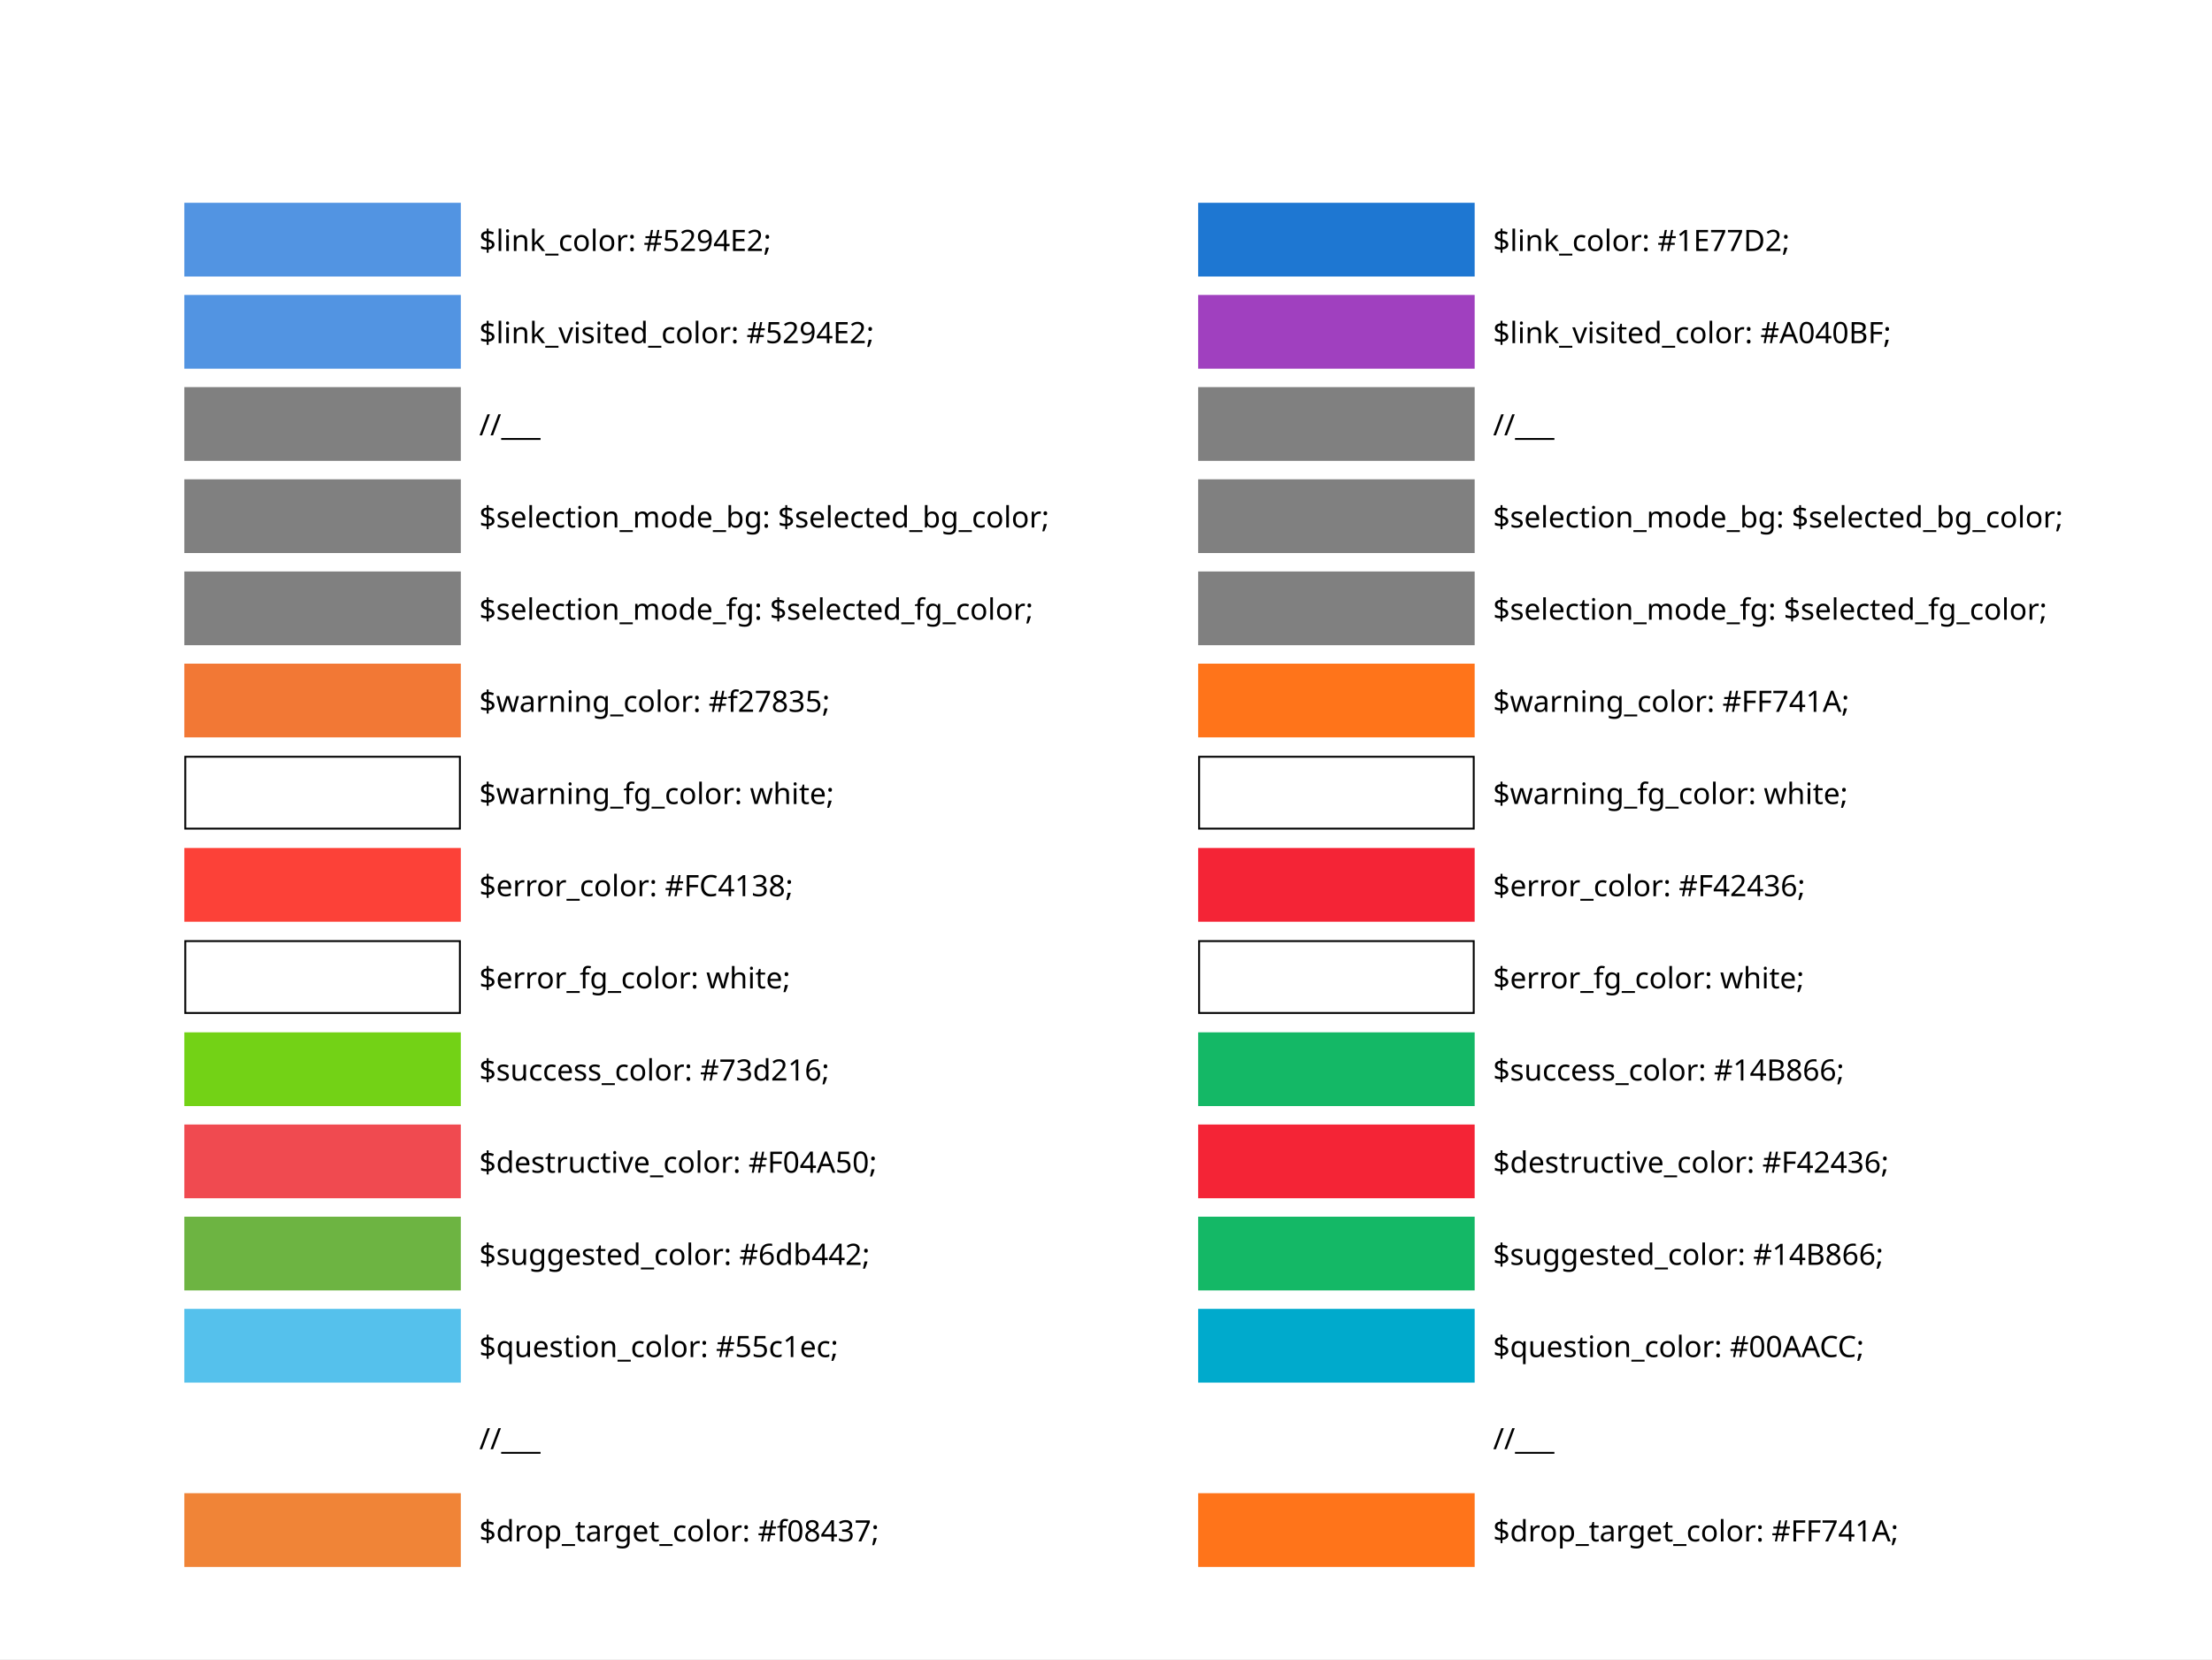
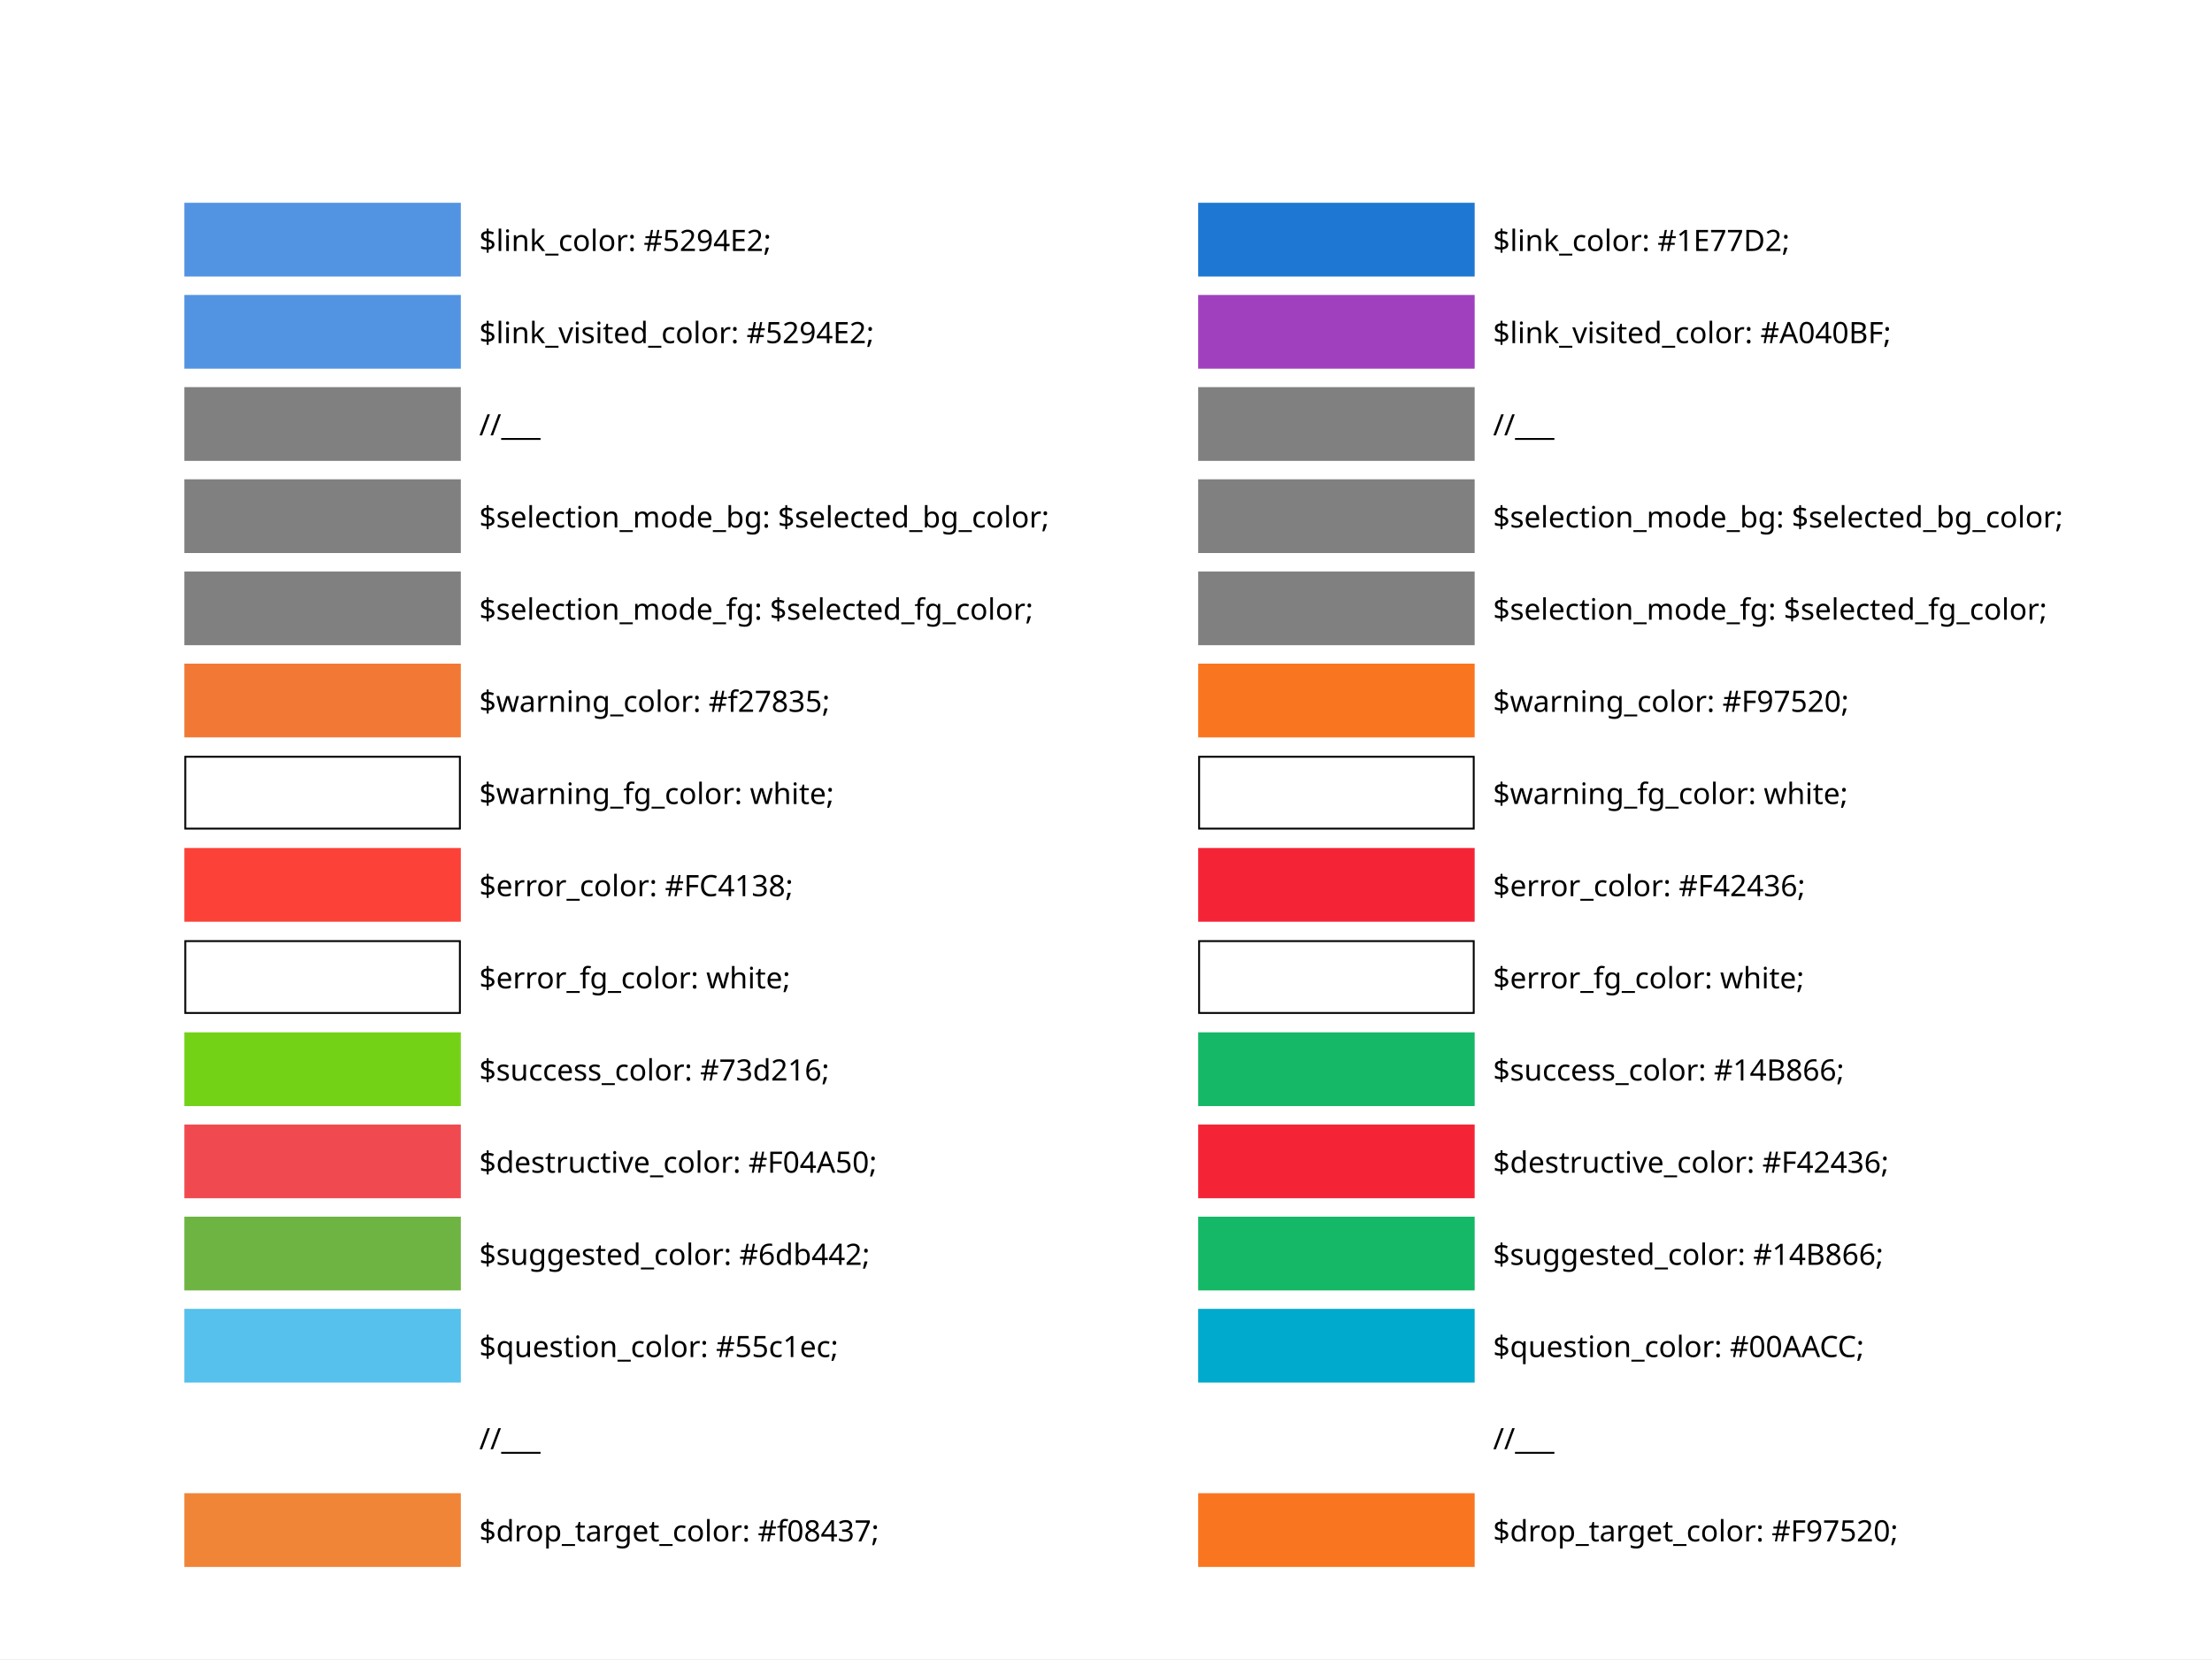
<svg xmlns="http://www.w3.org/2000/svg" id="svg8" version="1.1" viewBox="0 0 1200 900" height="900" width="1200">
  <defs id="defs2" />
  <g transform="translate(0,38.20002)" id="layer1">
    <rect rx="1.5995795e-15" y="-38.2" x="0" height="900" width="1200" id="rect876" style="fill:#ffffff;fill-opacity:1;stroke:none;stroke-width:4.948;stroke-miterlimit:4;stroke-dasharray:none;stroke-opacity:1" />
    <text id="text9" y="97.956" x="260" style="font-style:normal;font-weight:normal;font-size:16px;line-height:2;font-family:sans-serif;letter-spacing:0px;word-spacing:0px;fill:#000000;fill-opacity:1;stroke:none" xml:space="preserve">
      <tspan style="line-height:50px" y="97.956" x="260" id="tspan7">$link_color: #5294E2;</tspan>
      <tspan style="line-height:50px" id="tspan11" y="147.956" x="260">$link_visited_color: #5294E2;</tspan>
      <tspan style="line-height:50px" id="tspan13" y="197.956" x="260">//___</tspan>
      <tspan style="line-height:50px" id="tspan15" y="247.956" x="260">$selection_mode_bg: $selected_bg_color;</tspan>
      <tspan style="line-height:50px" id="tspan17" y="297.956" x="260">$selection_mode_fg: $selected_fg_color;</tspan>
      <tspan style="line-height:50px" id="tspan19" y="347.956" x="260">$warning_color: #f27835;</tspan>
      <tspan style="line-height:50px" id="tspan21" y="397.956" x="260">$warning_fg_color: white;</tspan>
      <tspan style="line-height:50px" id="tspan23" y="447.956" x="260">$error_color: #FC4138;</tspan>
      <tspan style="line-height:50px" id="tspan25" y="497.956" x="260">$error_fg_color: white;</tspan>
      <tspan style="line-height:50px" id="tspan27" y="547.956" x="260">$success_color: #73d216;</tspan>
      <tspan style="line-height:50px" id="tspan29" y="597.956" x="260">$destructive_color: #F04A50;</tspan>
      <tspan style="line-height:50px" id="tspan31" y="647.956" x="260">$suggested_color: #6db442;</tspan>
      <tspan style="line-height:50px" id="tspan33" y="697.956" x="260">$question_color: #55c1ec;</tspan>
      <tspan id="tspan1000" style="line-height:50px" y="747.956" x="260">//___</tspan>
      <tspan id="tspan1002" style="line-height:50px" y="797.956" x="260">$drop_target_color: #f08437;</tspan>
    </text>
    <rect y="671.8" x="100" height="40" width="150" id="rect35" style="fill:#55c1ec;fill-opacity:1;stroke-width:0.829" />
    <rect style="fill:#6db442;fill-opacity:1;stroke-width:0.829" id="use892" width="150" height="40" x="100" y="621.8" />
    <rect style="fill:#f04a50;fill-opacity:1;stroke-width:0.829" id="use894" width="150" height="40" x="100" y="571.8" />
    <rect style="fill:#73d216;fill-opacity:1;stroke-width:0.829" id="use896" width="150" height="40" x="100" y="521.8" />
    <rect style="fill:#ffffff;fill-opacity:1;stroke:#000000;stroke-width:1.015;stroke-miterlimit:4;stroke-dasharray:none;stroke-opacity:1" id="use898" width="148.985" height="38.985" x="100.508" y="472.308" />
    <rect style="fill:#fc4138;fill-opacity:1;stroke-width:0.829" id="use900" width="150" height="40" x="100" y="421.8" />
    <rect style="fill:#ffffff;fill-opacity:1;stroke:#000000;stroke-width:1.015;stroke-miterlimit:4;stroke-dasharray:none;stroke-opacity:1" id="use902" width="148.985" height="38.985" x="100.508" y="372.308" />
    <rect style="fill:#f27835;fill-opacity:1;stroke-width:0.829" id="use904" width="150" height="40" x="100" y="321.8" />
    <rect style="fill:#808080;fill-opacity:1;stroke-width:0.829" id="use906" width="150" height="40" x="100" y="271.8" />
    <rect style="fill:#808080;fill-opacity:1;stroke-width:0.829" id="use908" width="150" height="40" x="100" y="221.8" />
    <rect style="fill:#808080;fill-opacity:1;stroke-width:0.829" id="use910" width="150" height="40" x="100" y="171.8" />
    <rect style="fill:#5294e2;fill-opacity:1;stroke-width:0.829" id="use912" width="150" height="40" x="100" y="121.8" />
    <rect y="71.8" x="100" height="40" width="150" id="rect936" style="fill:#5294e2;fill-opacity:1;stroke-width:0.829" />
    <text xml:space="preserve" style="font-style:normal;font-weight:normal;font-size:16px;line-height:2;font-family:sans-serif;letter-spacing:0px;word-spacing:0px;fill:#000000;fill-opacity:1;stroke:none" x="810" y="97.956" id="text964">
      <tspan id="tspan938" x="810" y="97.956" style="line-height:50px">$link_color: #1E77D2;</tspan>
      <tspan x="810" y="147.956" id="tspan940" style="line-height:50px">$link_visited_color: #A040BF;</tspan>
      <tspan x="810" y="197.956" id="tspan942" style="line-height:50px">//___</tspan>
      <tspan x="810" y="247.956" id="tspan944" style="line-height:50px">$selection_mode_bg: $selected_bg_color;</tspan>
      <tspan x="810" y="297.956" id="tspan946" style="line-height:50px">$selection_mode_fg: $selected_fg_color;</tspan>
-       <tspan x="810" y="347.956" id="tspan948" style="line-height:50px">$warning_color: #FF741A;</tspan>
+       <tspan x="810" y="347.956" id="tspan948" style="line-height:50px">$warning_color: #F97520;</tspan>
      <tspan x="810" y="397.956" id="tspan950" style="line-height:50px">$warning_fg_color: white;</tspan>
      <tspan x="810" y="447.956" id="tspan952" style="line-height:50px">$error_color: #F42436;</tspan>
      <tspan x="810" y="497.956" id="tspan954" style="line-height:50px">$error_fg_color: white;</tspan>
      <tspan x="810" y="547.956" id="tspan956" style="line-height:50px">$success_color: #14B866;</tspan>
      <tspan x="810" y="597.956" id="tspan958" style="line-height:50px">$destructive_color: #F42436;</tspan>
      <tspan x="810" y="647.956" id="tspan960" style="line-height:50px">$suggested_color: #14B866;</tspan>
      <tspan x="810" y="697.956" id="tspan962" style="line-height:50px">$question_color: #00AACC;</tspan>
      <tspan id="tspan1004" x="810" y="747.956" style="line-height:50px">//___</tspan>
-       <tspan id="tspan1006" x="810" y="797.956" style="line-height:50px">$drop_target_color: #FF741A;</tspan>
+       <tspan id="tspan1006" x="810" y="797.956" style="line-height:50px">$drop_target_color: #F97520;</tspan>
    </text>
    <rect style="fill:#00aacc;fill-opacity:1;stroke-width:0.829" id="rect966" width="150" height="40" x="650" y="671.8" />
    <rect y="621.8" x="650" height="40" width="150" id="rect968" style="fill:#14b866;fill-opacity:1;stroke-width:0.829" />
    <rect y="571.8" x="650" height="40" width="150" id="rect970" style="fill:#f42436;fill-opacity:1;stroke-width:0.829" />
    <rect y="521.8" x="650" height="40" width="150" id="rect972" style="fill:#14b866;fill-opacity:1;stroke-width:0.829" />
    <rect y="472.308" x="650.508" height="38.985" width="148.985" id="rect974" style="fill:#ffffff;fill-opacity:1;stroke:#000000;stroke-width:1.015;stroke-miterlimit:4;stroke-dasharray:none;stroke-opacity:1" />
    <rect y="421.8" x="650" height="40" width="150" id="rect976" style="fill:#f42436;fill-opacity:1;stroke-width:0.829" />
    <rect y="372.308" x="650.508" height="38.985" width="148.985" id="rect978" style="fill:#ffffff;fill-opacity:1;stroke:#000000;stroke-width:1.015;stroke-miterlimit:4;stroke-dasharray:none;stroke-opacity:1" />
-     <rect y="321.8" x="650" height="40" width="150" id="rect980" style="fill:#ff741a;fill-opacity:1;stroke-width:0.829" />
+     <rect y="321.8" x="650" height="40" width="150" id="rect980" style="fill:#f97520;fill-opacity:1;stroke-width:0.829" />
    <rect y="271.8" x="650" height="40" width="150" id="rect982" style="fill:#808080;fill-opacity:1;stroke-width:0.829" />
    <rect y="221.8" x="650" height="40" width="150" id="rect984" style="fill:#808080;fill-opacity:1;stroke-width:0.829" />
    <rect y="171.8" x="650" height="40" width="150" id="rect986" style="fill:#808080;fill-opacity:1;stroke-width:0.829" />
    <rect y="121.8" x="650" height="40" width="150" id="rect988" style="fill:#a040bf;fill-opacity:1;stroke-width:0.829" />
    <rect style="fill:#1e77d2;fill-opacity:1;stroke-width:0.829" id="rect990" width="150" height="40" x="650" y="71.8" />
    <rect style="fill:#f08437;fill-opacity:1;stroke-width:0.829" id="rect1008" width="150" height="40" x="100" y="771.8" />
-     <rect y="771.8" x="650" height="40" width="150" id="rect1010" style="fill:#ff741a;fill-opacity:1;stroke-width:0.829" />
+     <rect y="771.8" x="650" height="40" width="150" id="rect1010" style="fill:#f97520;fill-opacity:1;stroke-width:0.829" />
  </g>
</svg>
